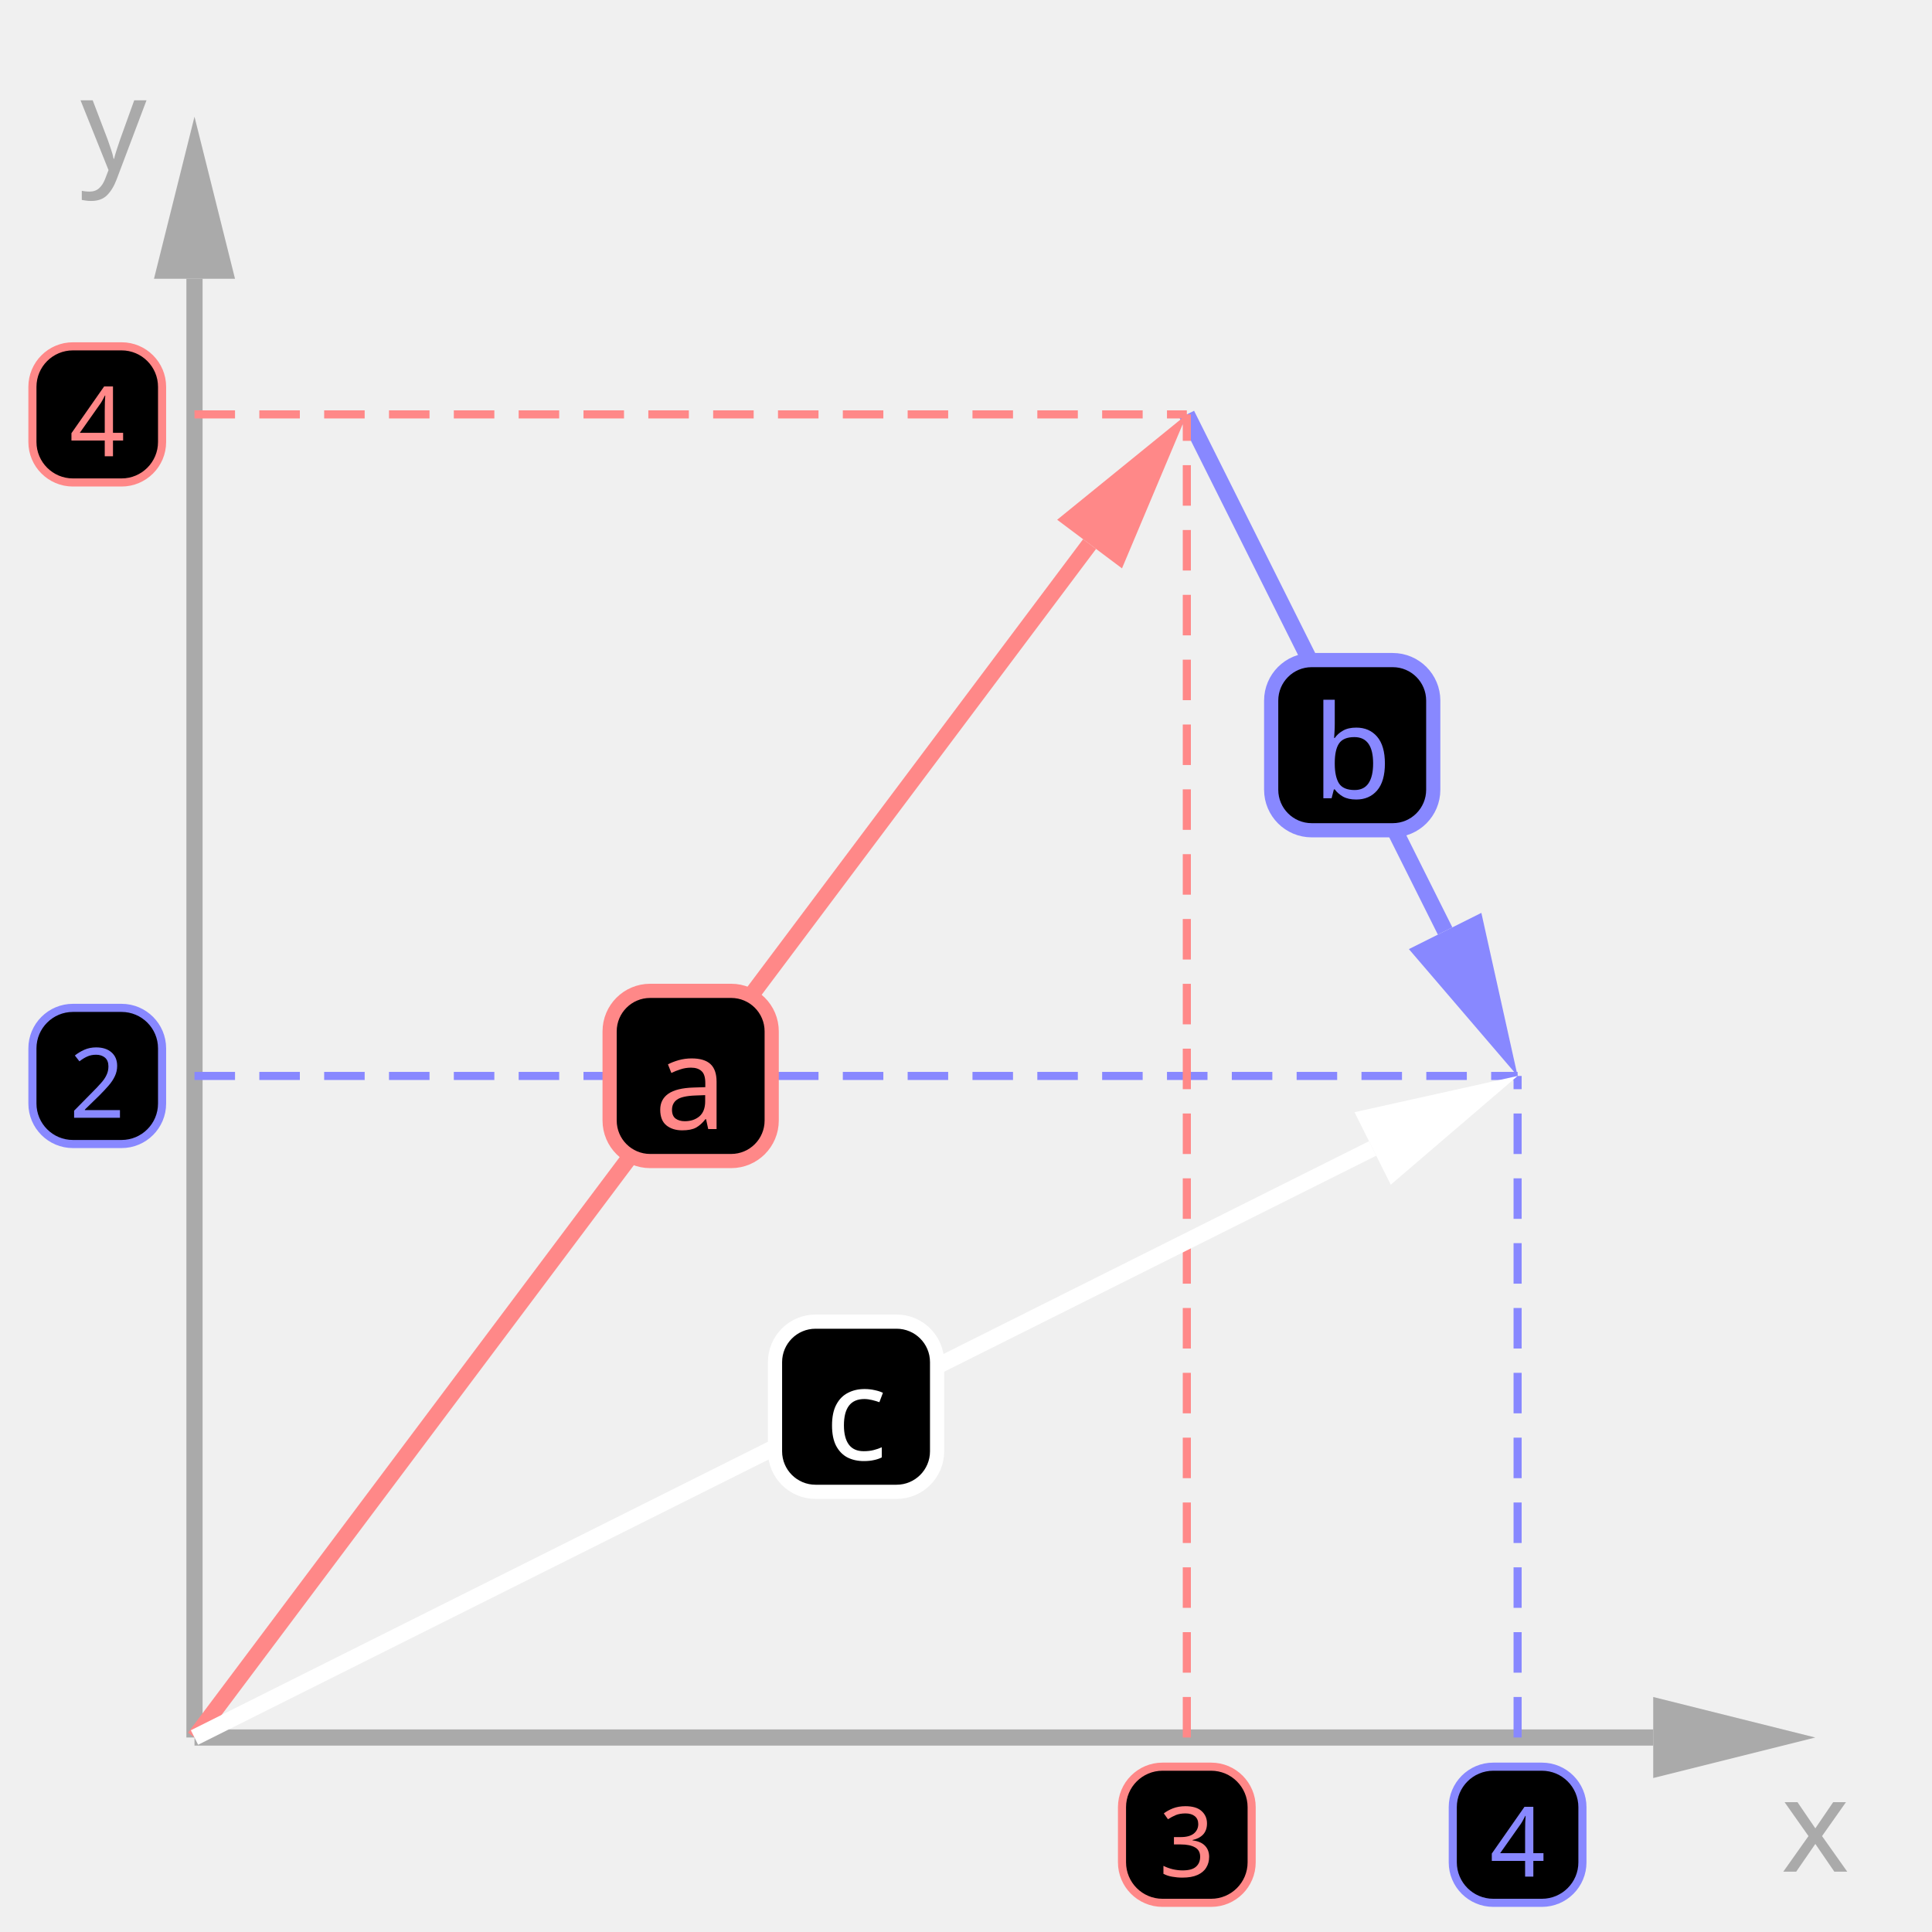
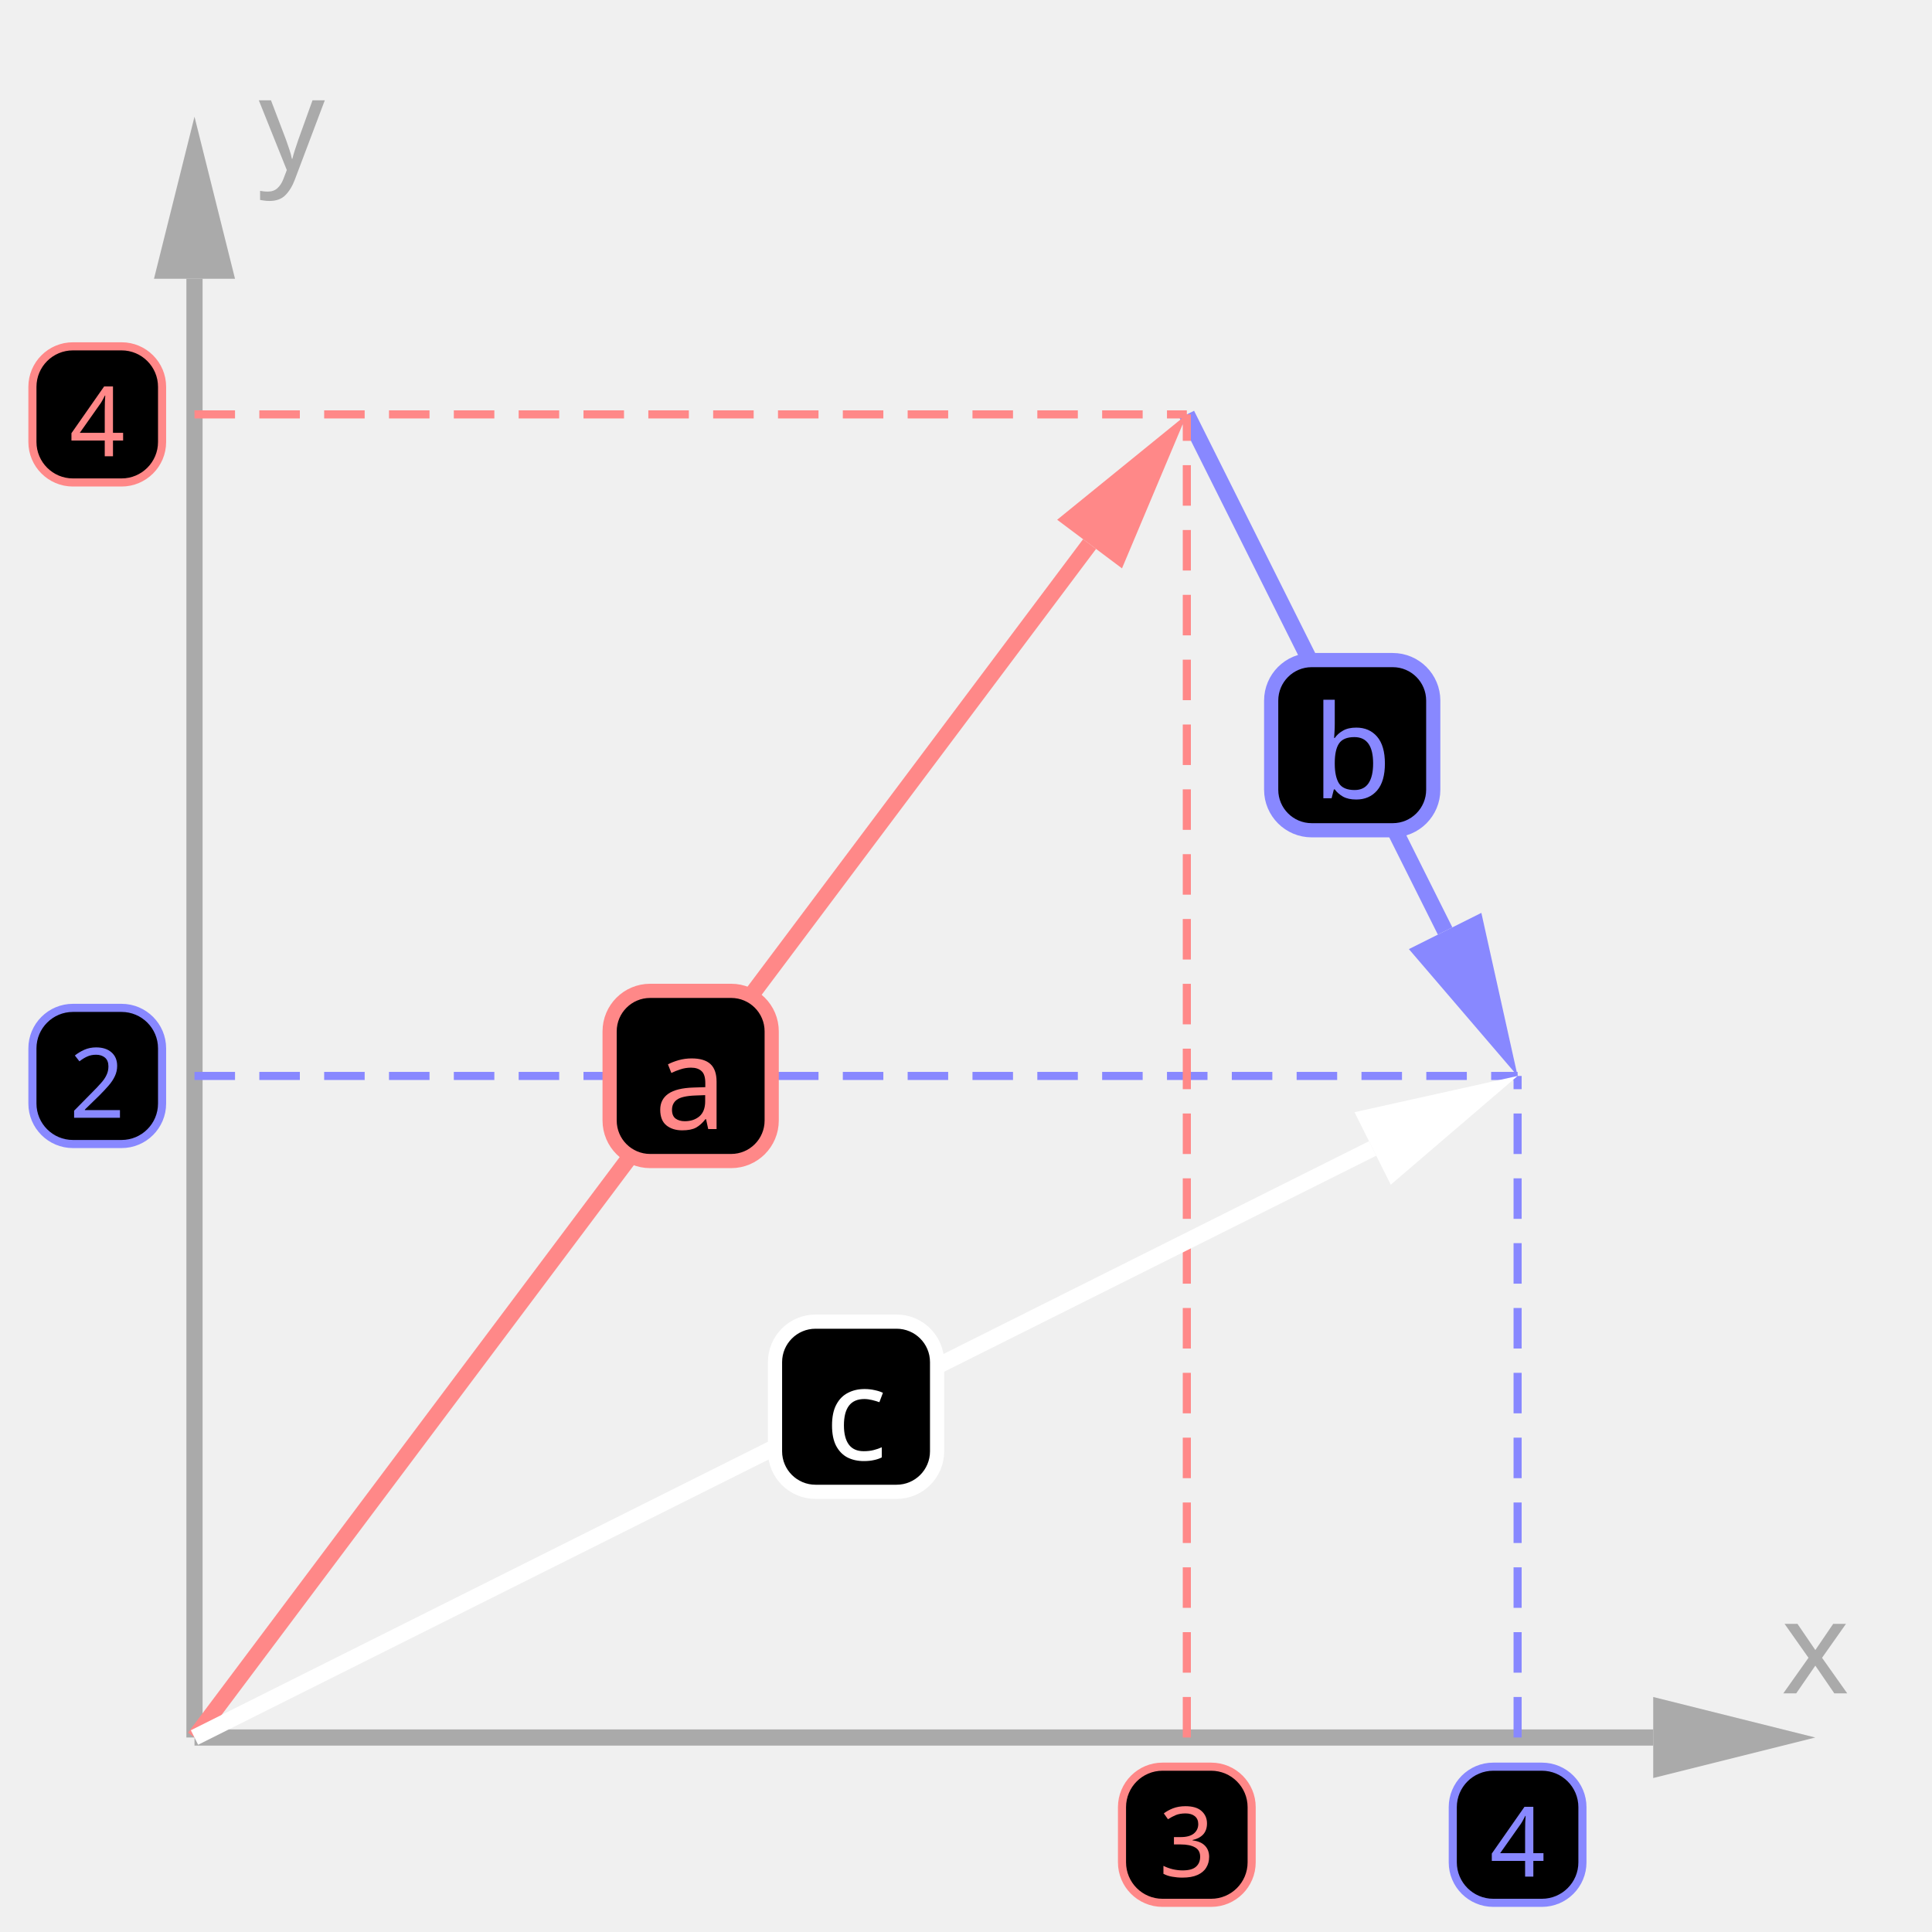
<svg xmlns="http://www.w3.org/2000/svg" width="200" height="200" viewBox="-24 -14.4 238.4 238.4" style="background: rgb(0, 0, 0); border-radius: 8px;">
  <defs>
    <pattern id="grid-1-#666-#000-200-200-40.816326530612244-40.816326530612244" width="40.816" height="40.816" patternUnits="userSpaceOnUse">
      <path d="M 0 0 L 0 40.816 40.816 40.816 40.816 0 0 0" fill="#000" stroke="#666" stroke-width="0.5" />
    </pattern>
  </defs>
  <rect width="200" height="200" fill="url(#grid-1-#666-#000-200-200-40.816326530612244-40.816326530612244)" style="     transform: scaleY(-1);     transform-origin: 0 100px;   " />
  <defs>
    <marker id="h-29" markerWidth="10" markerHeight="5" refY="2.5" orient="auto">
      <polygon points="0 0, 10 2.5, 0 5" fill="#aaa" />
    </marker>
  </defs>
  <line x1="0" y1="200" x2="180" y2="200" stroke="#aaa" stroke-width="2" marker-end="url(#h-29)" />
  <defs>
    <marker id="h-30" markerWidth="10" markerHeight="5" refY="2.5" orient="auto">
      <polygon points="0 0, 10 2.5, 0 5" fill="#aaa" />
    </marker>
  </defs>
  <line x1="0" y1="200" x2="1.1021821192326179e-14" y2="20" stroke="#aaa" stroke-width="2" marker-end="url(#h-30)" />
-   <text x="200" y="211" width="20" fill="#aaa" style="dominant-baseline: middle; text-anchor: middle; font: normal 16px sans-serif">
+   <text x="200" y="189" width="20" fill="#aaa" style="dominant-baseline: middle; text-anchor: middle; font: normal 16px sans-serif">
      x
    </text>
-   <text x="-10" y="1" width="20" fill="#aaa" style="dominant-baseline: middle; text-anchor: middle; font: normal 16px sans-serif">
+   <text x="12" y="1" width="20" fill="#aaa" style="dominant-baseline: middle; text-anchor: middle; font: normal 16px sans-serif">
      y
    </text>
  <defs>
    <marker id="h-31" markerWidth="10" markerHeight="5" refY="2.5" orient="auto">
      <polygon points="0 0, 10 2.5, 0 5" fill="#88f" />
    </marker>
  </defs>
  <line x1="122.449" y1="36.735" x2="154.321" y2="100.479" stroke="#88f" stroke-width="2" marker-end="url(#h-31)" />
  <rect x="132.857" y="67.051" width="20" height="21" fill="#000" stroke="#88f" stroke-width="1.75" rx="5" />
  <text x="142.857" y="78.551" width="20" fill="#88f" style="dominant-baseline: middle; text-anchor: middle; font: normal 16px sans-serif">
      b
    </text>
  <line x1="163.265" y1="200" x2="163.265" y2="118.367" stroke="#88f" stroke-width="1" stroke-dasharray="5,3" />
  <line x1="0" y1="118.367" x2="163.265" y2="118.367" stroke="#88f" stroke-width="1" stroke-dasharray="5,3" />
  <rect x="155.265" y="203.6" width="16" height="16.8" fill="#000" stroke="#88f" stroke-width="1" rx="5" />
  <text x="163.265" y="213" width="16" fill="#88f" style="dominant-baseline: middle; text-anchor: middle; font: normal 12px sans-serif">
      4
    </text>
  <rect x="-20" y="109.967" width="16" height="16.8" fill="#000" stroke="#88f" stroke-width="1" rx="5" />
  <text x="-12" y="119.367" width="16" fill="#88f" style="dominant-baseline: middle; text-anchor: middle; font: normal 12px sans-serif">
      2
    </text>
  <defs>
    <marker id="h-32" markerWidth="10" markerHeight="5" refY="2.5" orient="auto">
      <polygon points="0 0, 10 2.5, 0 5" fill="#f88" />
    </marker>
  </defs>
  <line x1="0" y1="200" x2="110.449" y2="52.735" stroke="#f88" stroke-width="2" marker-end="url(#h-32)" />
  <rect x="51.224" y="107.867" width="20" height="21" fill="#000" stroke="#f88" stroke-width="1.75" rx="5" />
  <text x="61.224" y="119.367" width="20" fill="#f88" style="dominant-baseline: middle; text-anchor: middle; font: normal 16px sans-serif">
      a
    </text>
  <line x1="122.449" y1="200" x2="122.449" y2="36.735" stroke="#f88" stroke-width="1" stroke-dasharray="5,3" />
  <line x1="0" y1="36.735" x2="122.449" y2="36.735" stroke="#f88" stroke-width="1" stroke-dasharray="5,3" />
  <rect x="114.449" y="203.6" width="16" height="16.8" fill="#000" stroke="#f88" stroke-width="1" rx="5" />
  <text x="122.449" y="213" width="16" fill="#f88" style="dominant-baseline: middle; text-anchor: middle; font: normal 12px sans-serif">
      3
    </text>
  <rect x="-20" y="28.335" width="16" height="16.8" fill="#000" stroke="#f88" stroke-width="1" rx="5" />
  <text x="-12" y="37.735" width="16" fill="#f88" style="dominant-baseline: middle; text-anchor: middle; font: normal 12px sans-serif">
      4
    </text>
  <defs>
    <marker id="h-33" markerWidth="10" markerHeight="5" refY="2.5" orient="auto">
      <polygon points="0 0, 10 2.5, 0 5" fill="#fff" />
    </marker>
  </defs>
  <line x1="0" y1="200" x2="145.377" y2="127.312" stroke="#fff" stroke-width="2" marker-end="url(#h-33)" />
  <rect x="71.633" y="148.684" width="20" height="21" fill="#000" stroke="#fff" stroke-width="1.75" rx="5" />
  <text x="81.633" y="160.184" width="20" fill="#fff" style="dominant-baseline: middle; text-anchor: middle; font: normal 16px sans-serif">
      c
    </text>
</svg>
